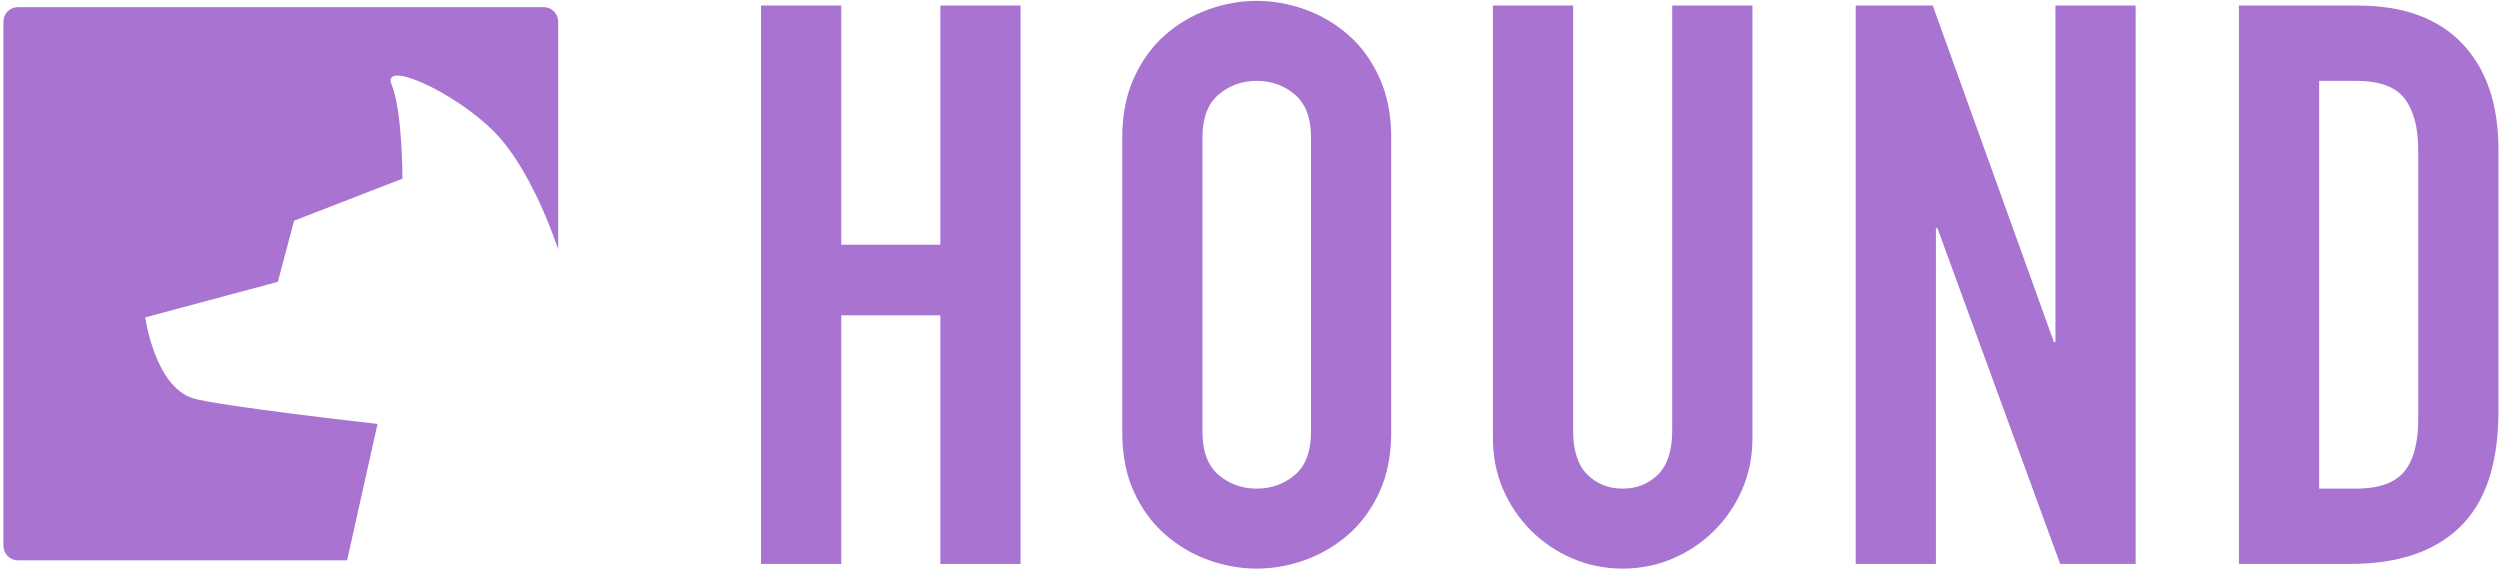
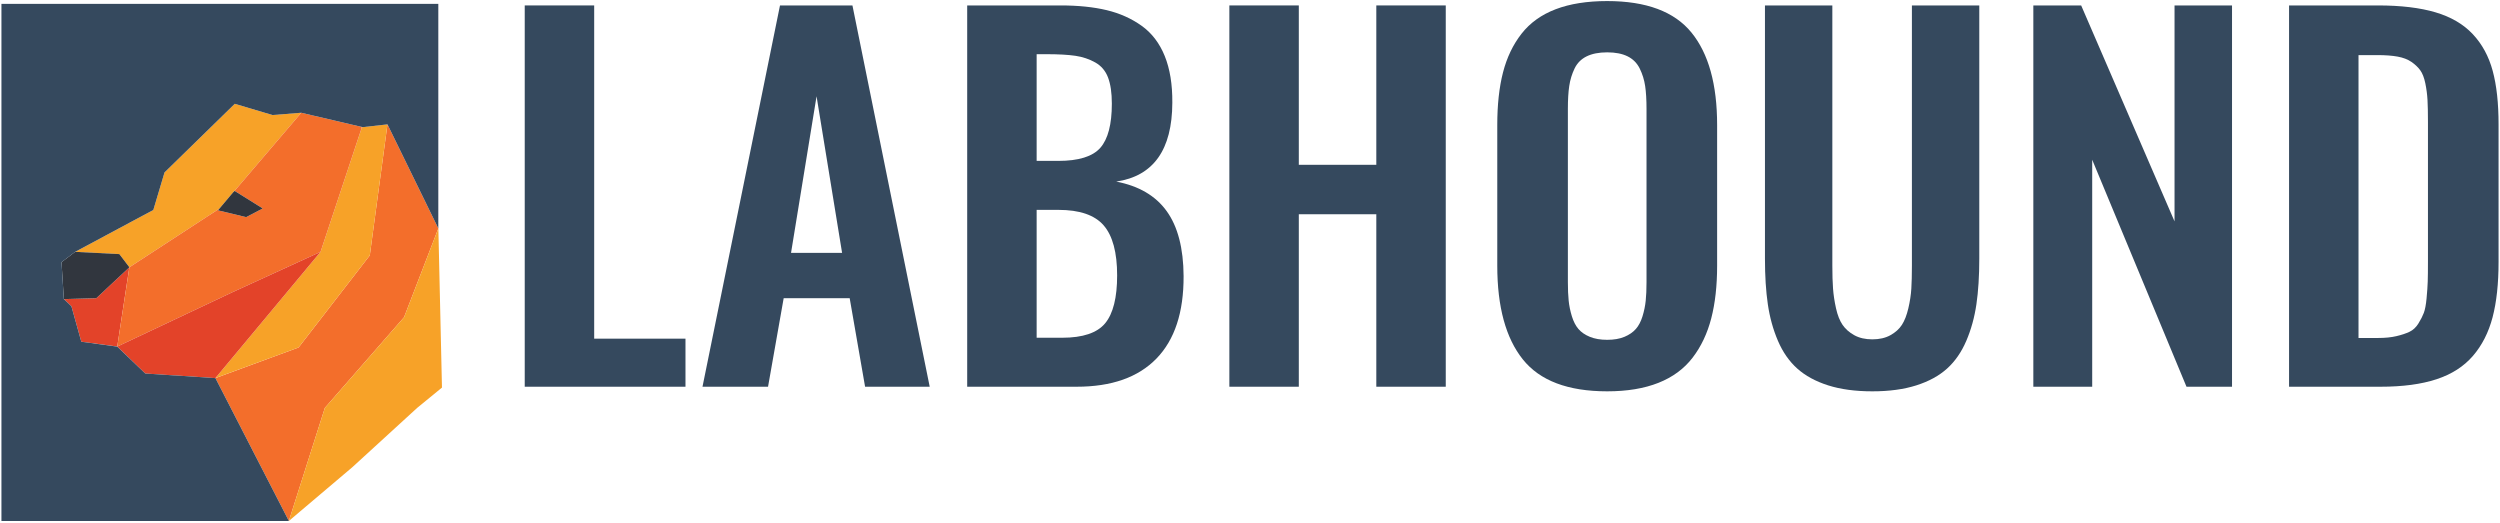
- <svg xmlns="http://www.w3.org/2000/svg" width="217px" height="50px" viewBox="0 0 217 50" version="1.1">
+ <svg xmlns="http://www.w3.org/2000/svg" width="1178px" height="246px" viewBox="0 0 1178 246" version="1.1">
  <defs />
  <g id="Page-1" stroke="none" stroke-width="1" fill="none" fill-rule="evenodd">
-     <g id="HoundLogo" fill="#A873D1">
-       <g id="Page-1">
-         <g id="HoundLogo">
-           <g id="Rectangle-36-+-HOUND-9">
-             <path d="M38.658,48.636 L1.56,48.636 C0.862,48.636 0.297,48.072 0.297,47.377 L0.297,1.878 C0.297,1.183 0.862,0.618 1.56,0.618 L47.187,0.618 C47.885,0.618 48.45,1.182 48.45,1.878 L48.45,21.654 C48.267,21.09 46.125,14.633 42.813,11.353 C39.349,7.922 33.066,5.115 34.001,7.372 C34.935,9.628 34.935,15.506 34.935,15.506 L25.529,19.155 L24.118,24.462 L12.606,27.549 C12.606,27.549 13.427,33.521 16.736,34.565 C18.858,35.235 32.77,36.796 32.77,36.796 L30.129,48.636 L38.658,48.636 L38.658,48.636 Z" id="Rectangle-36" />
-             <path d="M66.059,0.483 L73.022,0.483 L73.022,21.244 L81.622,21.244 L81.622,0.483 L88.585,0.483 L88.585,48.947 L81.622,48.947 L81.622,27.37 L73.022,27.37 L73.022,48.947 L66.059,48.947 L66.059,0.483 L66.059,0.483 Z M97.412,11.918 C97.412,9.967 97.754,8.243 98.436,6.745 C99.119,5.248 100.018,4.011 101.133,3.036 C102.247,2.06 103.499,1.323 104.887,0.823 C106.275,0.324 107.674,0.075 109.085,0.075 C110.496,0.075 111.895,0.324 113.283,0.823 C114.671,1.323 115.922,2.06 117.037,3.036 C118.152,4.011 119.051,5.248 119.733,6.745 C120.416,8.243 120.757,9.967 120.757,11.918 L120.757,37.512 C120.757,39.508 120.416,41.244 119.733,42.719 C119.051,44.194 118.152,45.419 117.037,46.394 C115.922,47.37 114.671,48.107 113.283,48.607 C111.895,49.106 110.496,49.355 109.085,49.355 C107.674,49.355 106.275,49.106 104.887,48.607 C103.499,48.107 102.247,47.37 101.133,46.394 C100.018,45.419 99.119,44.194 98.436,42.719 C97.754,41.244 97.412,39.508 97.412,37.512 L97.412,11.918 L97.412,11.918 Z M104.375,37.512 C104.375,39.191 104.841,40.427 105.774,41.221 C106.707,42.015 107.811,42.413 109.085,42.413 C110.359,42.413 111.463,42.015 112.395,41.221 C113.328,40.427 113.795,39.191 113.795,37.512 L113.795,11.918 C113.795,10.239 113.328,9.003 112.395,8.209 C111.463,7.415 110.359,7.018 109.085,7.018 C107.811,7.018 106.707,7.415 105.774,8.209 C104.841,9.003 104.375,10.239 104.375,11.918 L104.375,37.512 L104.375,37.512 Z M152.111,38.056 C152.111,39.644 151.815,41.119 151.223,42.481 C150.632,43.842 149.824,45.033 148.8,46.054 C147.776,47.075 146.582,47.881 145.216,48.471 C143.851,49.06 142.395,49.355 140.848,49.355 C139.301,49.355 137.844,49.06 136.479,48.471 C135.114,47.881 133.919,47.075 132.895,46.054 C131.872,45.033 131.064,43.842 130.472,42.481 C129.881,41.119 129.585,39.644 129.585,38.056 L129.585,0.483 L136.547,0.483 L136.547,37.376 C136.547,39.1 136.957,40.371 137.776,41.187 C138.595,42.004 139.619,42.413 140.848,42.413 C142.076,42.413 143.1,42.004 143.919,41.187 C144.739,40.371 145.148,39.1 145.148,37.376 L145.148,0.483 L152.111,0.483 L152.111,38.056 L152.111,38.056 Z M161.075,0.483 L167.764,0.483 L178.276,29.684 L178.413,29.684 L178.413,0.483 L185.375,0.483 L185.375,48.947 L178.822,48.947 L168.174,19.814 L168.037,19.814 L168.037,48.947 L161.075,48.947 L161.075,0.483 L161.075,0.483 Z M194.339,0.483 L204.647,0.483 C208.606,0.483 211.632,1.584 213.725,3.784 C215.819,5.985 216.865,9.06 216.865,13.007 L216.865,35.674 C216.865,40.212 215.762,43.558 213.555,45.714 C211.347,47.869 208.173,48.947 204.032,48.947 L194.339,48.947 L194.339,0.483 L194.339,0.483 Z M201.302,42.413 L204.51,42.413 C206.467,42.413 207.855,41.925 208.674,40.949 C209.493,39.973 209.903,38.442 209.903,36.355 L209.903,13.007 C209.903,11.102 209.516,9.627 208.742,8.583 C207.969,7.539 206.558,7.018 204.51,7.018 L201.302,7.018 L201.302,42.413 L201.302,42.413 Z" id="HOUND-9" />
-           </g>
+     <g id="LH-Logo">
+       <g id="Group">
+         <g transform="translate(247, 0)" id="Shape" fill="#35495E">
+           <path d="M0.253,182.225 L0.253,2.561 L32.979,2.561 L32.979,159.577 L75.998,159.577 L75.998,182.225 L0.253,182.225 L0.253,182.225 Z" />
+           <path d="M84.016,182.225 L120.535,2.561 L154.669,2.561 L191.078,182.225 L160.629,182.225 L153.369,140.505 L122.269,140.505 L114.901,182.225 L84.016,182.225 L84.016,182.225 Z M125.736,119.157 L149.792,119.157 L137.763,45.364 L125.736,119.157 L125.736,119.157 Z" />
+           <path d="M208.741,182.225 L208.741,2.561 L252.736,2.561 C261.042,2.561 268.285,3.302 274.462,4.782 C280.638,6.264 286.127,8.72 290.933,12.15 C295.737,15.583 299.366,20.332 301.823,26.4 C304.278,32.469 305.469,39.801 305.399,48.397 C305.325,70.576 296.513,82.964 278.958,85.566 C289.578,87.589 297.505,92.229 302.744,99.49 C307.98,106.75 310.635,116.955 310.709,130.103 C310.779,147.154 306.518,160.103 297.921,168.952 C289.323,177.8 276.791,182.226 260.32,182.226 L208.741,182.226 L208.741,182.225 Z M241.467,75.813 L251.653,75.813 C261.26,75.813 267.87,73.754 271.483,69.637 C275.094,65.519 276.9,58.583 276.9,48.831 C276.9,43.775 276.304,39.675 275.113,36.532 C273.92,33.39 271.916,31.025 269.099,29.435 C266.281,27.847 263.156,26.798 259.725,26.292 C256.293,25.788 251.724,25.534 246.018,25.534 L241.467,25.534 L241.467,75.813 L241.467,75.813 Z M241.467,159.144 L253.495,159.144 C263.248,159.144 270.002,156.867 273.759,152.316 C277.514,147.765 279.394,140.253 279.394,129.778 C279.394,118.94 277.28,111.084 273.055,106.208 C268.829,101.332 261.731,98.893 251.762,98.893 L241.467,98.893 L241.467,159.144 L241.467,159.144 Z" />
+           <path d="M332.274,182.225 L332.274,2.561 L364.999,2.561 L364.999,77.656 L401.518,77.656 L401.518,2.561 L434.242,2.561 L434.242,182.225 L401.518,182.225 L401.518,100.953 L364.999,100.953 L364.999,182.225 L332.274,182.225 L332.274,182.225 Z" />
+           <path d="M510.311,184.393 C491.817,184.393 478.563,179.373 470.544,169.331 C462.525,159.289 458.515,144.587 458.515,125.228 L458.515,58.908 C458.515,49.372 459.417,41.102 461.224,34.094 C463.029,27.087 465.937,21.02 469.947,15.889 C473.957,10.76 479.32,6.914 486.039,4.348 C492.758,1.785 500.847,0.502 510.312,0.502 C528.734,0.502 541.971,5.451 550.028,15.348 C558.081,25.246 562.11,39.767 562.11,58.909 L562.11,125.229 C562.11,134.621 561.189,142.875 559.345,149.988 C557.503,157.105 554.579,163.283 550.569,168.518 C546.559,173.758 541.196,177.712 534.477,180.385 C527.758,183.054 519.703,184.393 510.311,184.393 L510.311,184.393 Z M502.129,158.711 C504.406,159.651 507.132,160.12 510.31,160.12 C513.488,160.12 516.198,159.651 518.438,158.711 C520.676,157.773 522.465,156.543 523.801,155.025 C525.138,153.509 526.186,151.523 526.945,149.065 C527.704,146.612 528.207,144.154 528.461,141.698 C528.715,139.242 528.84,136.316 528.84,132.92 L528.84,51.322 C528.84,46.988 528.625,43.376 528.19,40.486 C527.757,37.598 526.907,34.87 525.645,32.305 C524.379,29.742 522.484,27.826 519.956,26.562 C517.426,25.299 514.211,24.665 510.31,24.665 C506.409,24.665 503.175,25.299 500.613,26.562 C498.046,27.826 496.151,29.741 494.924,32.305 C493.694,34.87 492.865,37.598 492.432,40.486 C491.997,43.376 491.782,46.989 491.782,51.322 L491.782,132.92 C491.782,136.316 491.906,139.242 492.159,141.698 C492.412,144.154 492.918,146.611 493.677,149.065 C494.436,151.523 495.465,153.509 496.766,155.025 C498.067,156.543 499.855,157.773 502.129,158.711 L502.129,158.711 Z" />
+           <path d="M635.253,184.393 C627.234,184.393 620.281,183.453 614.393,181.575 C608.503,179.697 603.665,177.06 599.872,173.665 C596.079,170.27 593.044,165.917 590.77,160.607 C588.494,155.297 586.905,149.555 586.002,143.377 C585.098,137.202 584.648,130.033 584.648,121.869 L584.648,2.561 L616.398,2.561 L616.398,125.228 C616.398,129.417 616.505,132.994 616.722,135.954 C616.939,138.917 617.408,142.023 618.131,145.273 C618.851,148.524 619.881,151.124 621.22,153.075 C622.554,155.025 624.398,156.652 626.745,157.952 C629.092,159.252 631.929,159.902 635.252,159.902 C638.573,159.902 641.41,159.252 643.757,157.952 C646.104,156.652 647.911,155.025 649.175,153.075 C650.439,151.125 651.452,148.524 652.211,145.273 C652.97,142.022 653.439,138.934 653.62,136.009 C653.799,133.082 653.891,129.491 653.891,125.227 L653.891,2.561 L685.639,2.561 L685.639,121.869 C685.639,130.033 685.187,137.202 684.285,143.377 C683.381,149.554 681.793,155.297 679.517,160.607 C677.243,165.917 674.224,170.27 670.468,173.665 C666.712,177.061 661.89,179.697 656.003,181.575 C650.115,183.453 643.2,184.393 635.253,184.393 L635.253,184.393 Z" />
+           <path d="M711.107,182.225 L711.107,2.561 L733.644,2.561 L777.641,104.313 L777.641,2.561 L804.73,2.561 L804.73,182.225 L783.275,182.225 L738.846,75.271 L738.846,182.225 L711.107,182.225 L711.107,182.225 Z" />
+           <path d="M831.605,182.225 L831.605,2.561 L873.432,2.561 C884.269,2.561 893.333,3.644 900.631,5.812 C907.925,7.979 913.779,11.411 918.185,16.106 C922.591,20.803 925.716,26.564 927.558,33.39 C929.402,40.216 930.323,48.615 930.323,58.584 L930.323,123.385 C930.323,133.644 929.383,142.35 927.505,149.502 C925.625,156.653 922.538,162.722 918.241,167.706 C913.942,172.69 908.216,176.358 901.064,178.705 C893.912,181.054 885.134,182.226 874.732,182.226 L831.605,182.226 L831.605,182.225 Z M864.329,159.253 L873.648,159.253 C876.899,159.253 879.751,158.965 882.209,158.385 C884.665,157.807 886.722,157.123 888.384,156.326 C890.047,155.533 891.436,154.233 892.558,152.425 C893.677,150.622 894.525,148.959 895.103,147.441 C895.681,145.923 896.113,143.632 896.403,140.56 C896.691,137.49 896.872,134.871 896.945,132.703 C897.018,130.535 897.054,127.323 897.054,123.06 L897.054,57.391 C897.054,53.13 896.982,49.697 896.839,47.096 C896.692,44.495 896.351,41.878 895.809,39.24 C895.266,36.604 894.47,34.563 893.424,33.118 C892.377,31.674 890.986,30.354 889.252,29.163 C887.519,27.97 885.351,27.141 882.751,26.67 C880.15,26.201 877.008,25.966 873.323,25.966 L864.33,25.966 L864.33,159.253 L864.329,159.253 Z" />
        </g>
+         <path d="M206.535,107.634 L206.535,107.656 L190.393,149.482 L153.073,192.19 L140.198,232.624 L136.113,245.476 L101.509,178.167 L101.531,178.167 L101.531,178.145 L140.706,163.725 L140.706,163.703 L140.728,163.703 L140.728,163.681 L174.25,120.332 L182.575,58.61 L206.535,107.634 Z" id="Shape" fill="#F36E2B" />
+         <path d="M141.943,53.134 L110.519,89.946 L110.452,89.902 L110.143,90.277 L103.408,98.271 L103.386,98.293 L60.964,125.941 L56.239,119.736 L35.414,118.676 L72.249,98.934 L77.527,81.245 L77.571,81.201 L110.629,48.916 L128.516,54.238 L128.516,54.26 L128.538,54.238 L128.56,54.238 L128.56,54.194 L141.943,53.134 Z" id="Shape" fill="#F7A228" />
+         <path d="M60.942,125.963 L55.245,163.306 L38.307,161.009 L33.648,144.314 L30.092,140.958 L44.976,140.538 L45.374,140.516 L60.942,125.963 Z" id="Shape" fill="#E34329" />
+         <path d="M208.258,182.628 L196.576,192.19 L165.969,220.191 L136.113,245.476 L140.198,232.624 L153.073,192.19 L190.393,149.482 L206.535,107.656 L206.557,107.656 L208.258,182.628 Z" id="Shape" fill="#F7A228" />
+         <path d="M60.964,125.941 L60.942,125.941 L60.942,125.963 L45.374,140.516 L30.092,140.936 L28.988,123.556 L28.988,123.534 L35.392,118.676 L35.414,118.676 L56.239,119.736 L60.964,125.941 Z" id="Shape" fill="#31363E" />
+         <path d="M182.575,58.61 L174.25,120.332 L140.728,163.681 L140.728,163.703 L140.706,163.703 L140.706,163.725 L101.531,178.123 L124.696,150.321 L140.949,130.799 L151.041,118.676 L170.474,60.134 L170.562,60.09 L170.562,60.068 L170.893,59.913 L182.575,58.61 Z" id="Shape" fill="#F7A228" />
+         <rect id="Rectangle-path" fill="#F36E2B" x="101.509" y="178.145" width="0.1" height="0.1" />
+         <path d="M170.562,60.068 L170.628,59.869 L169.966,60.399 L170.474,60.134 L151.041,118.676 L141.015,123.269 L109.569,137.667 L55.245,163.306 L60.964,125.941 L103.386,98.293 L102.701,99.11 L116.017,102.312 L116.79,101.893 L123.79,98.227 L121.648,96.88 L110.85,90.145 L110.828,90.123 L110.519,89.946 L141.943,53.134 L170.893,59.913 L170.562,60.068 Z" id="Shape" fill="#F36E2B" />
+         <path d="M123.79,98.227 L116.79,101.893 L116.017,102.312 L102.701,99.11 L103.386,98.293 L103.408,98.271 L110.143,90.277 L110.011,90.542 L109.967,90.564 L110.011,90.564 L109.967,90.586 L110.011,90.586 L110.011,90.542 L110.519,89.946 L110.828,90.123 L110.85,90.145 L121.648,96.88 L123.79,98.227 Z" id="Shape" fill="#31363E" />
+         <path d="M151.041,118.676 L140.949,130.799 L124.696,150.321 L101.531,178.123 L101.531,178.145 L101.509,178.145 L101.509,178.167 L68.451,176.003 L55.245,163.306 L109.569,137.667 L141.015,123.269 L151.041,118.676 Z" id="Shape" fill="#E34329" />
+         <path d="M206.535,1.813 L206.535,107.634 L182.575,58.61 L170.893,59.913 L141.943,53.134 L128.56,54.194 L128.56,54.238 L128.516,54.238 L110.629,48.916 L77.571,81.201 L77.527,81.245 L72.249,98.934 L35.414,118.676 L35.392,118.698 L28.988,123.556 L30.092,140.936 L30.092,140.958 L33.648,144.314 L38.307,161.009 L38.307,161.031 L55.245,163.328 L68.451,176.003 L101.509,178.167 L136.113,245.476 L136.113,245.498 L0.678,245.498 L0.678,1.813 L206.535,1.813 Z" id="Shape" fill="#35495E" />
      </g>
    </g>
  </g>
</svg>
